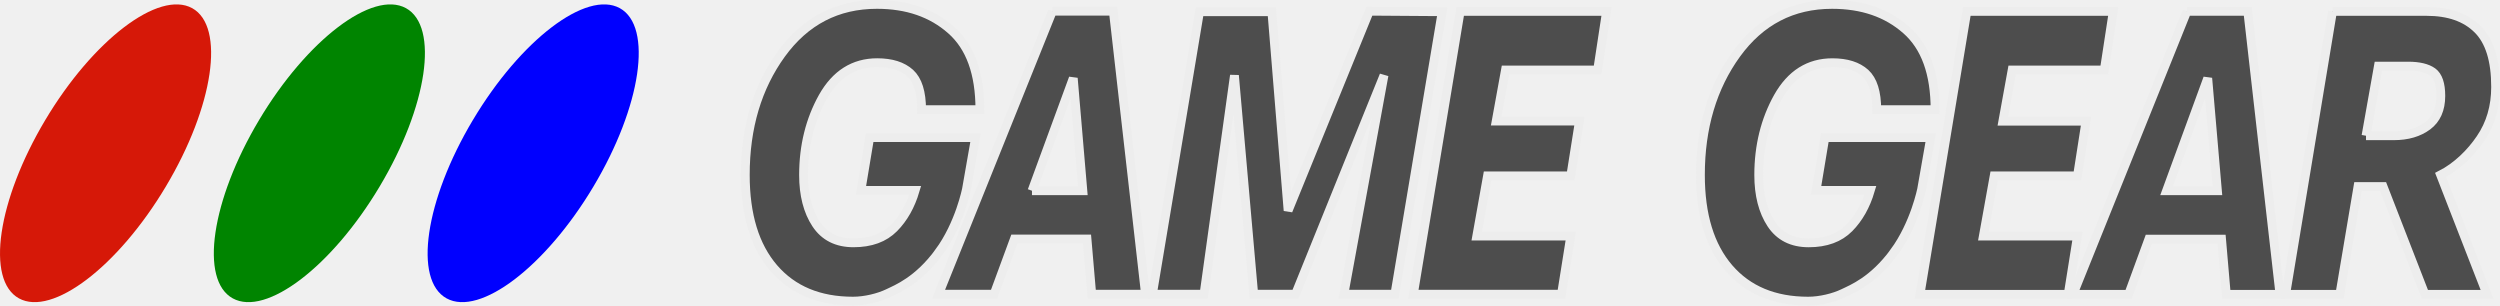
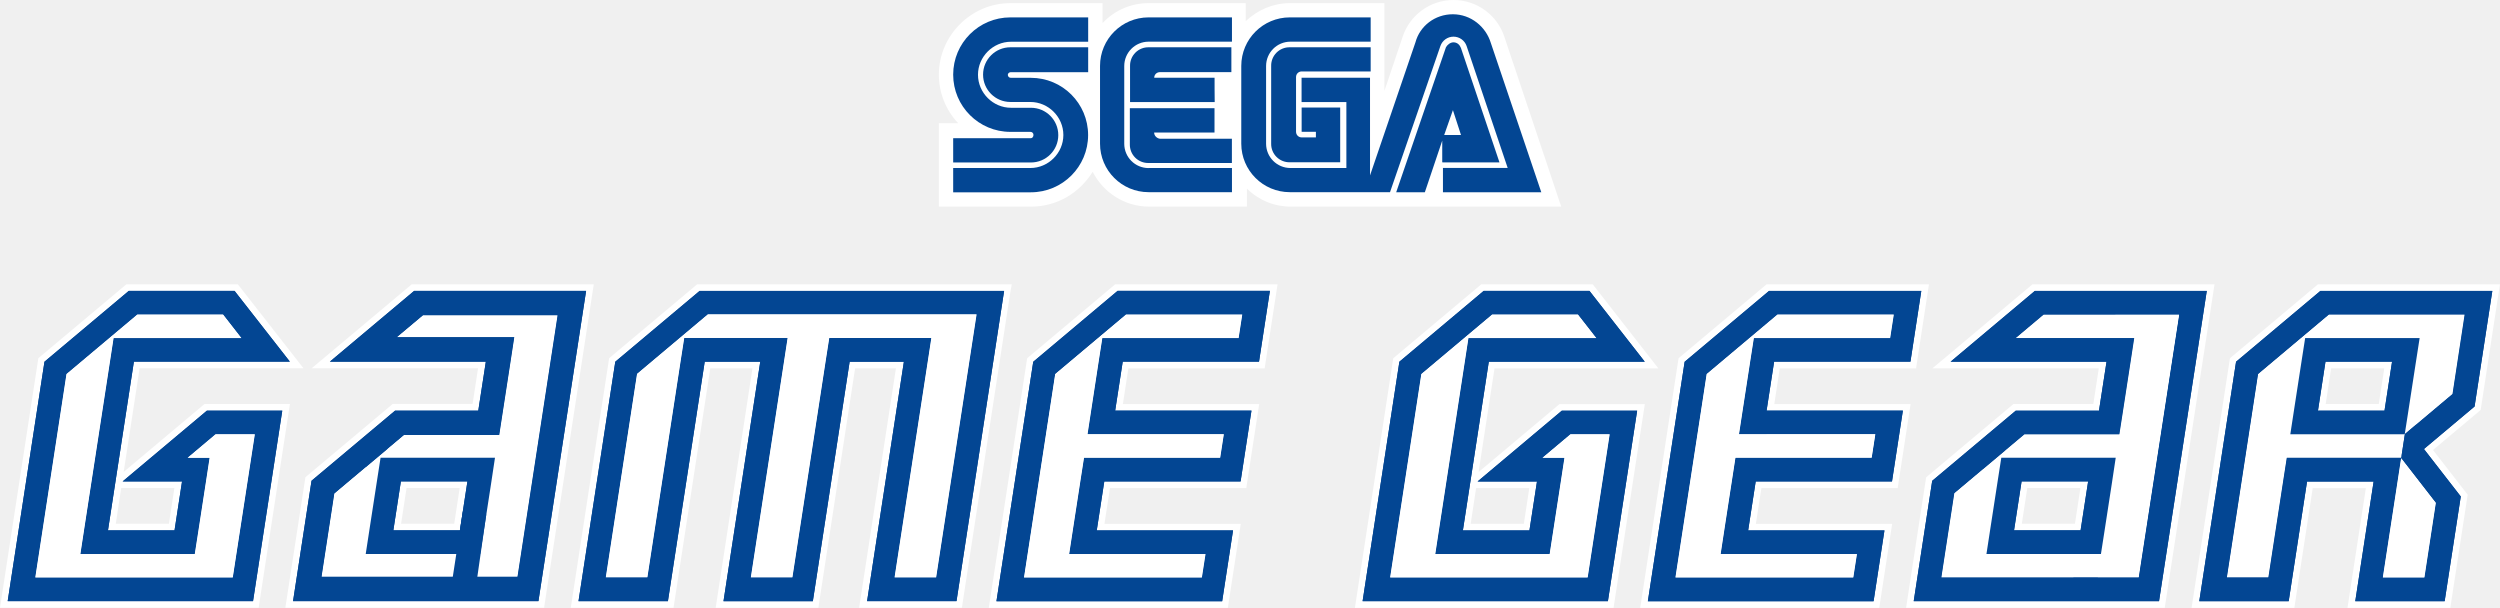
- <svg xmlns="http://www.w3.org/2000/svg" id="Layer_1" xml:space="preserve" height="69.41px" viewBox="0.001 -1 567.926 69.41" width="567.93px" version="1.2" y="0px" x="0px">
-   <g id="g3" stroke="#EDEDED" stroke-width="2" fill="#4d4d4d">
-     <path id="path5" d="M213.3,56.3c-4.779,6.492-9.51,8.334-11.58,9.33-2.068,0.998-5.201,1.779-7.941,1.779-7.689,0-13.688-2.508-18-7.5-4.314-5.017-6.469-12.048-6.469-21.165,0-10.782,2.719-19.924,8.182-27.472,5.46-7.522,12.7-11.272,21.72-11.272,6.846,0,12.445,1.922,16.828,5.789,4.383,3.844,6.564,9.891,6.564,18.117h-13.244c0-3.938-0.867-6.703-2.604-8.298-1.732-1.569-4.219-2.366-7.477-2.366-5.32,0-9.422,2.601-12.352,7.78-2.906,5.204-4.385,11.109-4.385,17.742,0,4.524,0.963,8.229,2.838,11.086,1.898,2.885,4.732,4.313,8.508,4.313,3.938,0,6.984-1.125,9.188-3.354,2.18-2.202,3.797-5.063,4.828-8.556h-12.33l1.996-12h24.045l-2.039,11.625c0,0.007-1.52,7.93-6.28,14.422z" />
-     <polygon id="polygon9" points="327.63,1.666,316.87,65.84,305.29,65.84,314.41,16.104,294.3,65.84,284.81,65.84,280.43,16.127,273.51,65.84,261.79,65.84,272.5,1.666,288.93,1.666,292.62,46.855,311.08,1.547" />
-     <polygon id="polygon11" points="339.89,26.509,358.8,26.509,356.83,38.956,337.92,38.956,335.48,52.62,356.83,52.62,354.72,65.84,321.07,65.84,331.71,1.594,364.96,1.594,362.93,14.907,342,14.907" />
-     <path id="path13" d="M239.08,1.547l-25.87,64.293h12.609l4.617-12.541h16.5l1.078,12.541h12.211l-7.313-64.292-13.84-0.001zm-4.64,40.784l9.377-25.571,2.178,25.571h-11.56z" />
+ <svg xmlns="http://www.w3.org/2000/svg" id="Calque_1" data-name="Calque 1" viewBox="0 0 3839 933.4">
+   <g id="Layer_1" data-name="Layer 1">
+     <path d="M2524.7,928.2l57.7-375.5L2714.7,441.6H2956.4L2938,560.5H2728.7l-10,65H2928l-18.2,118.8H2700.5l-10,65.1h209.3L2881.6,928.2H2524.7Zm316.9-46.5,4-25.9H2636.3l7.3-47.7,11.6-75.3,5.4-35.1h209.2l4-25.9H2664.5l7.3-47.7,11.6-75.2,3.7-23.7L2625.5,576.9l-46.7,304.7H2841.6Zm56.5-367.7,4-25.9H2731.3L2700.5,514Z" transform="translate(0 0)" style="fill:#034693" />
+     <path d="M2950.3,446.8,2933.6,555.5H2724.3L2712.7,630.7H2922l-16.7,108.7H2696l-11.6,75.3H2893.7L2877,923.4H2530.4l56.5-367.7L2716.3,447h234m-42.2,36h-178.5l-108.8,91.4-47.9,312.4h273.1l5.6-36.1h-209.3l6.4-41.8,11.6-75.3,4.8-30.8h209.2l5.6-36.1h-209.3l6.4-41.8,11.6-75.2,4.8-30.8h209.3L2908.1,483m54-46.4H2712.7l-2.8,2.4L2580.5,547.7l-2.9,2.5-.6,3.8-56.5,367.7-1.8,11.7h367.1l1.3-8.6,16.7-108.7,1.8-11.7h-209.3l8.5-54.9h209.3l1.3-8.6,16.7-108.7,1.8-11.7h-209.3l8.4-54.8h209.3l1.3-8.6,16.7-108.7,1.8-11.8ZM2733.2,493.2h163l-2.4,15.7H2714.5L2733.2,493.2Zm-103,86.5,49.7-41.8-1.6,10.4-11.6,75.2-6.4,41.9-1.8,11.7H2867.7l-2.4,15.7H2656.2l-1.3,8.6-4.8,30.8-11.6,75.3-6.4,41.9-1.8,11.7H2839.5l-2.4,15.7H2584.5L2630.2,579.7Z" transform="translate(0 0)" style="fill:#fff" />
+     <path d="M1524.3,928.2,1582,552.7l132.3-111.1H1956l-18.2,118.8H1728.5l-10,65h209.3L1909.6,744.2H1700.3l-10,65.1H1899.6l-18.2,118.8h-357.1ZM1841.2,881.7l4-25.9H1635.9L1643.2,808.1l11.6-75.3,5.4-35.1h209.1l4-25.9h-209.3l7.3-47.7,11.6-75.2,3.7-23.6-61.5,51.6-46.7,304.7H1841.2ZM1897.7,514l4-25.9H1731L1700.2,514Z" transform="translate(0 0)" style="fill:#034693" />
+     <path d="M1950,446.8l-16.7,108.7H1724l-11.6,75.2h209.3l-16.7,108.7h-209.3l-11.6,75.3h209.3L1876.7,923.4h-346.6l56.5-367.7,129.4-108.7H1950M1572.5,886.8h273.1l5.6-36.1H1641.9l6.4-41.8,11.6-75.3,4.8-30.8h209.1l5.6-36.1H1670l6.4-41.8,11.6-75.2,4.8-30.8H1902l5.6-36.1H1729.2l-108.8,91.4L1572.5,886.8m389.3-450.2H1712.4l-2.8,2.4L1580.2,547.7l-2.9,2.5-.6,3.8-56.5,367.7-1.8,11.7h367.1l1.3-8.6,16.7-108.7,1.8-11.7H1696l8.5-54.9h209.3l1.3-8.6,16.7-108.7L1933.6,620.5H1724.3l8.4-54.8h209.3l1.3-8.6,16.7-108.7,1.8-11.8Zm-228.9,56.6h162.9l-2.4,15.7H1714.2L1732.9,493.2Zm-103,86.5,49.6-41.7-1.6,10.3-11.6,75.2-6.4,41.9-1.8,11.7h209.3l-2.4,15.7H1655.9l-1.3,8.6-4.8,30.8-11.6,75.3-6.4,41.9-1.8,11.7H1839.2l-2.4,15.7H1584.2L1629.9,579.7Z" transform="translate(0 0)" style="fill:#fff" />
+     <path d="M1105.1,928.2l56.5-367.7h-75L1030,928.2H882.5l57.7-375.5,132.3-111.1h475.4l-74.7,486.5h-147.6l56.5-367.6h-73l-56.5,367.7Zm328-46.6,60.5-393.8H1088.8l-30.9,26h157.5l-7.3,47.7-49.1,320h53.5l51.1-332.6,5.4-35.1h167.1l-7.3,47.7L1379.6,881.6h53.5Zm-443.4-.2,51.1-332.6L1044.5,524.9,983,576.8,936.3,881.5h53.4Z" transform="translate(0 0)" style="fill:#034693" />
+     <path d="M1541.9,446.8l-73.1,476.3H1331.5L1388,555.5H1304.7l-56.5,367.7H1111l56.5-367.7H1082.2l-56.5,367.7H888.4l56.5-367.7,129.4-108.7h467.6M930.3,886.5h63.8l51.8-336.9,4.8-30.8h158.8l-6.4,41.8L1153,886.6h63.8l51.8-336.9,4.8-30.8H1430.2l-6.4,41.8-50.1,325.9h63.8l62.1-403.7v-.3H1087L978.2,574,930.3,886.5m623.4-449.9H1070.5L1067.7,439,938.3,547.6l-2.9,2.5-.6,3.8L878.3,921.6l-1.8,11.7h157.8l1.3-8.6,55.1-359.1H1155.5l-54.7,356L1099,933.3H1256.7L1258,924.7l55.1-359.1h62.7L1321.1,921.5l-1.8,11.7H1477.1l1.3-8.6,73.1-476.3L1553.7,436.6Zm-463,56.3h397l-59,383.7H1385.5l48.3-314.2,6.4-41.8,1.8-11.7h-177.3l-1.3,8.6-4.8,30.8-50.5,328.3h-43.2l48.3-314.2,6.4-41.8,1.8-11.7H1072L1090.7,492.9ZM987.7,579.4l49.8-41.8-1.6,10.5L985.4,876.4H942.2l45.5-297Z" transform="translate(0 0)" style="fill:#fff" />
+     <path d="M2086.5,928.2l57.7-375.5,132.3-111.1h166.8l92.8,118.8h-245.5l-27.2,176.9,133.1-111.8h123.4l-46.4,302.6H2086.5Zm347.1-46.5,32.3-209.7h-52.5l-30.9,25.9h25.8l-7.3,47.7-11.6,75.2-5.4,35.1h-186l7.3-47.7,39.8-259.1,3.7-23.6-61.5,51.6-46.7,304.7H2433.6ZM2344.2,809.4l10-65h-91.9l-10,65Zm96.6-295.4-20.2-25.9H2293.3L2262.5,514Z" transform="translate(0 0)" style="fill:#034693" />
+     <path d="M2440.8,446.8,2525.7,555.5H2286.2L2246.4,814.6h102.2L2360.2,739.4H2269l129.4-108.7H2514l-44.9,292.5h-376.7l56.5-367.7,129.4-108.7h162.5M2134.7,886.8H2438l33.8-219.9H2411.6l-43,36.1h33.8l-6.4,41.8L2384.4,820l-4.8,30.8H2204l6.4-41.8L2250.2,549.9l4.8-30.8h196.2L2423,483H2291.4l-108.8,91.4L2134.7,886.8m311.1-450.2H2274.6l-2.8,2.4-129.4,108.7-2.9,2.5-.6,3.8-56.5,367.7-1.8,11.7h397.2l1.3-8.6,44.9-292.5,1.8-11.7H2394.6l-2.8,2.4-121.3,101.9,24.5-159.2h251.6l-12.8-16.4-84.9-108.7-3.1-4ZM2295.1,493.2h123l12.3,15.7h-154l18.7-15.7Zm-103,86.5,49.6-41.7-1.6,10.3-39.8,259.1-6.4,41.8-1.8,11.7h196.2l1.3-8.6,4.8-30.8,11.6-75.2,6.4-41.9,1.8-11.7h-17.7l18.8-15.7h44.7l-30.7,199.6h-282.7l45.5-296.9ZM2266.7,749.5h81.7L2340,804.3h-81.6L2266.7,749.5Z" transform="translate(0 0)" style="fill:#fff" />
+     <path d="M5.9,928.1l57.7-375.4L195.9,441.6H362.7l92.8,118.7H210l-27.2,176.9L315.9,625.4H439.3L392.9,928H5.9Zm347.2-46.4L385.3,672H332.8L302,697.9h25.8l-7.3,47.7-11.6,75.2-5.4,35.1h-186l7.3-47.7,39.8-259.1,3.7-23.6-61.5,51.6L60.1,881.7Zm-89.5-72.4,10-65H181.7l-10,65ZM360.2,514,340,488.1H212.7L181.9,514Z" transform="translate(0 0)" style="fill:#034693" />
+     <path d="M360.2,446.8l84.9,108.6H205.6L165.8,814.5H268l11.6-75.2H188.4L317.8,630.6H433.5L388.6,923.1H11.8L68.3,555.5,197.7,446.8H360.2m-306,440H357.5l33.8-219.9H331L288,703h33.8l-6.4,41.8L303.9,820l-4.8,30.8H123.5l6.4-41.8,39.8-259.1,4.8-30.8H370.7L342.5,483H210.9L102.1,574.4,54.2,886.8M365.1,436.6H194l-2.8,2.4L61.8,547.6l-2.9,2.5-.6,3.8L1.8,921.5,0,933.2H397.2l1.3-8.6,44.9-292.5,1.8-11.7H314l-2.8,2.4L189.9,724.7l24.5-159.2H466l-12.8-16.4L368.3,440.5l-3.2-3.9ZM214.6,493.2h123l12.3,15.7H195.8l18.8-15.7Zm-103,86.5L161.2,538l-1.6,10.3L119.8,807.4l-6.4,41.8-1.8,11.7H307.9l1.3-8.6,4.8-30.8,11.6-75.2,6.4-41.9,1.8-11.7H316L334.8,677h44.7L348.8,876.6H66l45.6-296.9Zm74.5,169.7h81.7l-8.4,54.8H177.8l8.3-54.8Z" transform="translate(0 0)" style="fill:#fff" />
+     <path d="M2932.8,928.1l29.6-192.6,131.1-110.1h125.3l10-65h-247.5l141.5-118.8h271.8l-74.9,486.5H2932.8Zm347.3-46.4,60.5-393.6L3140,488.2l-30.9,25.9h174.1l-7.3,47.7-11.6,75.2-5.4,35.1H3110.7l-17.7,14.8h10.3v11h151.6l-7.3,47.7-4.4,28.4-15.6,107.8h52.5Zm-100.6,0,4-26h-139l7.3-47.7,9-58.5h-20.3V730.8l-34.7,29.1L2987.1,881.6H3179.5Zm11.1-72.4,10-65h-91.9l-10,65Z" transform="translate(0 0)" style="fill:#034693" />
+     <path d="M3388.7,446.8,3315.4,923.1H2938.7l28.4-184.8,128.3-107.7H3223.2l11.6-75.2h-239.5L3124.7,446.7h264M3095.1,519.2h182l-6.4,41.8-11.6,75.2-4.8,30.8H3108.5l-29.8,25h19.2v11h150.7L3242.2,744.8l-4.5,29h0l-16.3,113h62.7L3346.2,483l-208.4.1-42.7,36.1M2981.2,886.8H3183.9l5.5-36.2H3050.5l6.4-41.8,9.9-64.3h-21.2V720l-44.5,37.4L2981.2,886.8m111.6-72.4H3195l11.6-75.2h-102.2l-11.6,75.2M3400.6,436.6H3121l-2.8,2.4-129.4,108.7-21.4,17.9h255.5l-8.4,54.8H3091.8l-2.8,2.4-128.3,107.7-2.9,2.5-.6,3.8-28.4,184.8-1.8,11.7h397.2l1.3-8.6,73.3-476.3L3400.6,436.6Zm-258.8,56.7,192.9-.1-58.9,383.5h-42.3l14.7-101.4.1-.6,4.4-28.3,6.4-41.9,1.8-11.7h-152.3v-11H3107.2l5.6-4.7h150.8l1.3-8.6,4.8-30.8,11.6-75.2,6.4-41.9,1.8-11.7H3123l18.8-15.6ZM3010.6,762.6l24.9-20.9v12.9H3055l-8.1,52.6L3040.5,849.1l-1.8,11.7H3177.6l-2.4,15.8H2993l17.6-114Zm102.5-13.2h81.6l-8.4,54.8H3104.7l8.4-54.8Z" transform="translate(0 0)" style="fill:#fff" />
+     <path d="M3610.8,928.2,3639,744.4h-91.9l-28.2,183.8h-147.6L3429,552.7l132.3-111.1H3833.1l-28.4,185.2-75.5,63.4,54.9,70.8-25.7,167.2Zm107.7-46.5,16.6-108.1-44.6-57.6-4.5,29.4L3665,881.7Zm-239.5-.1,22.8-148.7,5.4-35.1h151.1V671.9H3511.1l7.3-47.7,11.6-75.2,3.7-23.8-61.5,51.7-46.7,304.7Zm235.8-247.6v7.5l46.6-39.1,17.5-114.3H3578.2l-30.9,26h174.2l-7.3,47.7L3703,634Zm-57.5-8.5,10-65h-91.9l-10,65Z" transform="translate(0 0)" style="fill:#034693" />
+     <path d="M3827.2,446.8l-27.2,177.4-77.8,65.3,56.6,72.9L3754,923.2H3616.7l28.2-183.8H3542.7l-28.2,183.8H3377.2l56.5-367.7,129.4-108.7H3827.2M3419.6,886.7h63.8l23.5-153,4.8-30.8h175.7l.5-3.3H3663.5V666.9H3517.2l6.4-41.8L3535.2,549.9l4.8-30.8h175.7l-6.4,41.8L3697.7,636.1l-.5,3h12.6v13.3L3766.2,605l18.7-122.1h-208.5l-108.8,91.4L3419.6,886.7M3559.5,630.6h102.2l11.6-75.2H3571l-11.5,75.2m99.6,256.2h63.8l17.6-114.6-47-60.6-6.2-8v-.1h0l-6.3,41.2L3659.1,886.8M3839,436.6H3559.4l-2.8,2.4L3427.2,547.7l-2.9,2.5L3423.7,554l-56.5,367.7-1.8,11.7H3523.2l1.3-8.6,26.9-175.2H3633l-26.4,172.1-1.8,11.7H3762.7l1.3-8.6,24.7-160.8.7-4.3-2.7-3.5-50.6-65.2,70.3-59,2.9-2.5.6-3.8,27.2-177.4L3839,436.6Zm-259,56.5h193l-16.3,106.6-36.8,30.9v-1.6h-11l10.2-66.5,6.4-41.9,1.8-11.7H3561.1L3580,493.1Zm-103,86.5,49.7-41.7-1.6,10.4-11.6,75.2-6.4,41.9-1.8,11.7h148v15.7H3502.9l-1.3,8.6-4.8,30.8-22.1,144.4h-43.2L3477,579.6Zm102.7-14h81.6l-8.4,54.8h-81.6l8.4-54.8Zm91.2,311,20-130.4,2.7-17.7,36.1,46.5-15.6,101.6h-43.2Z" transform="translate(0 0)" style="fill:#fff" />
+     <path d="M444,928.1l29.6-192.6L604.7,625.4H730l10-65H492.6L634.1,441.6H905.9L831.1,928.1H444Zm346.3-47.6,60.1-391.3H651.5l-28.1,23.6H795.6l-7.5,49-11.6,75.2L771,673H622.2l-15.9,13.3v11.4H766l-7.3,47.7-11.6,75.2-5.4,35.1h-186L563,808l11.3-73.3H556.6v-6.6l-38.5,32.4-18.4,120H790.3Zm-88.5-71.2,10-65H620l-10,65Z" transform="translate(0 0)" style="fill:#034693" />
+     <path d="M900,446.8,826.8,923.1H450l28.4-184.8L606.7,630.6H734.5l11.6-75.2H506.5L635.9,446.7H900M609.4,517.8H789.7L783.1,561l-11.6,75.2L766.6,668H620.4L594,690.1h7.3v12.8H760.2l-6.4,41.8-11.6,75.2-4.8,30.8H561.7l6.4-41.8,11.6-75.2.6-4H561.7v-12.5l-48.3,40.6-19.6,127.8H794.7l61.6-401.5H649.6L609.4,517.8M604,814.4H706.2l11.6-75.2H615.6L604,814.4M911.8,436.6H632.2l-2.8,2.4L500,547.6l-21.4,17.9H734.1l-8.4,54.8H603l-2.8,2.4L471.9,730.4l-2.9,2.5-.6,3.8L440,921.5l-1.8,11.7H835.5l1.3-8.6L910,448.3l1.8-11.7ZM653.3,494.3H844.4L785.9,875.4H505.6l17.2-112.3,28.7-24.1v.8h16.9L558,807.3l-6.4,41.9-1.8,11.7H746.1l1.3-8.6,4.8-30.8,11.6-75.2,6.4-41.9,1.8-11.7H611.4v-4l12.7-10.6H775.4l1.3-8.6,4.9-31.8,11.6-75.1,6.6-43.2,1.8-11.7H637.3L653.3,494.3Zm-29,255.1h81.6l-8.4,54.8H615.9l8.4-54.8Z" transform="translate(0 0)" style="fill:#fff" />
+     <path d="M3576.3,482.9l-108.8,91.4-47.9,312.4h63.8l23.5-153,4.8-30.8h175.7l5.6-36.4,5.9-5L3766.2,604.9l18.7-122.1H3576.3ZM3682,650.7l-145.9-6.8L3551,531.1l143.8,7.8Z" transform="translate(0 0)" style="fill:#fff" />
+     <path d="M3138.1,483.1l-43,36.1h182l-6.4,41.8-11.6,75.2-4.8,30.8H3108.5l-107.7,90.4-19.9,129.5H3284.2l62.1-403.8Zm77.2,352.2L3071.7,830.6l13.3-109.4,137.7,8.5Z" transform="translate(0 0)" style="fill:#fff" />
+     <path d="M649.6,484.1l-40.2,33.7H789.7L783.1,561l-11.6,75.2L766.6,668H620.4l-107,89.9L493.8,885.7H794.7l61.6-401.5H649.6Zm61.6,352.3H577.4L604,729.7H729Z" transform="translate(0 0)" style="fill:#fff" />
+     <path d="M3673.2,555.4l-11.6,75.2h-102.2L3571,555.4h102.2m42.4-36.3H3539.8l-4.8,30.8-11.6,75.2L3517,666.9h175.7l4.8-30.8,11.6-75.2,6.5-41.8Z" transform="translate(0 0)" style="fill:#034693" />
+     <path d="M3206.5,739.2l-11.6,75.2H3092.7l11.6-75.2h102.2m42.4-36.3H3073.2l-4.8,30.8-11.6,75.2-6.4,41.8H3226.2l4.8-30.8,11.6-75.2,6.3-41.8Z" transform="translate(0 0)" style="fill:#034693" />
+     <path d="M717.8,739.2l-11.6,75.2H604l11.6-75.2H717.8m42.3-36.3H584.4l-4.8,30.8L568,808.9l-6.4,41.8H737.4l4.8-30.8,11.6-75.2,6.3-41.8Z" transform="translate(0 0)" style="fill:#034693" />
+     <path d="M856.3,484.1,794.7,885.6h-301l19.6-127.8,107-89.9H766.6l4.9-31.8,11.6-75.2,6.6-43.2H609.4l40.2-33.7H856.3M900,446.8H635.9L506.5,555.4H746l-11.6,75.2H606.7L478.4,738.2,450,923.1H826.8L900,446.8Z" transform="translate(0 0)" style="fill:#034693" />
+     <path d="M2933.7,555.4l16.7-108.7H2716.5L2587,555.4l-56.5,367.7h346.6l16.7-108.7H2684.5l11.6-75.3h209.3l16.7-108.7H2712.8l11.6-75.2H2933.7Zm-220.9,111.4h167L2874.2,702.9H2664.9l-4.8,30.8-11.6,75.3-6.4,41.8h209.3l-5.6,36.1H2572.7l47.9-312.4,108.8-91.4h178.5l-5.6,36.1h-209.3l-4.8,30.8-11.6,75.2-6.4,41.8h42.601Z" transform="translate(0 0)" style="fill:#034693" />
+     <path d="M1586.7,555.4l-56.5,367.7h346.6l16.7-108.7H1684.2l11.6-75.3h209.3l16.7-108.7h-209.3l11.6-75.2h209.3l16.7-108.7h-233.9ZM1907.6,483l-5.6,36.1H1692.7L1687.9,549.9l-11.6,75.2-6.4,41.8h209.3l-5.6,36.1h-209.1l-4.8,30.8-11.6,75.3-6.4,41.8h209.3l-5.6,36.1h-273.1l47.9-312.4,108.8-91.4H1907.6Z" transform="translate(0 0)" style="fill:#034693" />
+     <path d="M1074.2,446.8,944.8,555.4,888.3,923.1h137.3l56.5-367.7h85.3L1111,923.2H1248.2l56.5-367.7H1388l-56.5,367.6h137.3l73.1-476.3ZM1437.5,886.7H1373.7l50.1-325.9,6.4-41.8H1273.4l-4.8,30.8-51.8,336.9H1153l50.1-325.9,6.4-41.8H1050.7l-4.8,30.8-51.8,336.9h-63.8l47.9-312.4L1087,482.9h412.5v.3Z" transform="translate(0 0)" style="fill:#034693" />
+     <path d="M2246.4,814.5,2286.2,555.4h239.5l-84.9-108.7h-162.5l-129.4,108.7-56.5,367.7h376.7L2514,630.6h-115.7L2269,739.3h91.2l-11.6,75.2ZM2368.6,703l43-36.1h60.2L2438,886.8H2134.7l47.9-312.4,108.8-91.4H2423l28.1,36.1h-196.2l-4.8,30.8L2210.3,809l-6.4,41.8h175.7l4.8-30.8,11.6-75.2,6.4-41.8Z" transform="translate(0 0)" style="fill:#034693" />
+     <path d="M165.8,814.4l39.8-259.1H445.1L360.2,446.7H197.7L68.3,555.4,11.8,923.1H388.5l44.9-292.5H317.7L188.3,739.2h91.2L268,814.4ZM288.1,703l43-36.1h60.2l-33.8,219.9H54.2l47.9-312.4L210.9,483H342.5l28.1,36.1H174.4l-4.8,30.8L129.8,809l-6.4,41.8H299.2L304,820l11.6-75.2L322,703Z" transform="translate(0 0)" style="fill:#034693" />
+     <path d="M3124.7,446.8l-129.4,108.7h239.5L3223.2,630.7H3095.4l-128.3,107.7L2938.7,923.2H3315.4L3388.7,446.9h-264Zm159.7,440h-303.3l19.9-129.5,107.7-90.4h145.8l4.8-30.8,11.6-75.2,6.4-41.8h-182l43-36.1,208.4-.1Z" transform="translate(0 0)" style="fill:#034693" />
+     <polygon points="693.6 896.8 731.1 899 746.7 790 710.7 785.6 693.6 896.8" style="fill:#034693" />
+     <path d="M3827.2,446.8h-264.1L3433.7,555.5l-56.5,367.7h137.3l28.2-183.8H3645l-28.2,183.8H3754l24.7-160.8-56.6-72.9,77.8-65.3ZM3740.4,772.2l-17.6,114.6h-63.8l21.8-142.1,6.3-41.2h0v.1l6.2,8ZM3766.1,605l-67.3,56.6-5.9,5-5.6,36.4H3511.6l-4.8,30.8-23.5,153h-63.8l47.9-312.4L3576.2,483h208.5Z" transform="translate(0 0)" style="fill:#034693" />
+     <path d="M2310.4,57.4a82.241,82.241,0,0,0-156.8,0l-27.7,82.2V4.8H1980.7c-25.8,0-49.7,10.6-67.8,27.7V4.8h-149.1a96.685,96.685,0,0,0-70.7,30.6V4.8h-141.5c-60.2,0-109.9,49.7-109.9,109.9a108.586,108.586,0,0,0,29.7,74.5H1441.7V317.3h141.5c40.1,0,74.5-21,94.7-53.5,16.2,31.6,48.7,53.5,86.9,53.5h150V289.6a95.235,95.235,0,0,0,67.8,27.7h414.8Z" transform="translate(0 0)" style="fill:#fff" />
+     <path d="M1583.1,212.2H1463.7v37.3h119.4a42,42,0,0,0,0-84h-30.6c-27.7,0-50.7-23-50.7-50.7s23-50.7,50.7-50.7H1671V26.7H1551.6a87.9,87.9,0,1,0,0,175.8h30.6A4.567,4.567,0,0,1,1587,207.3C1586.9,210.2,1585.1,212.2,1583.1,212.2Z" transform="translate(0 0)" style="fill:#034693" />
+     <path d="M1551.6,110.9H1671V72.6H1551.6a42,42,0,0,0,0,84h30.6c27.7,0,50.7,23,50.7,50.7s-23,50.7-50.7,50.7H1463.7v37.3H1583a87.9,87.9,0,1,0,0-175.8h-30.6a4.567,4.567,0,0,1-4.8-4.8A4.362,4.362,0,0,1,1551.6,110.9Z" transform="translate(0 0)" style="fill:#034693" />
+     <path d="M1980.6,72.6a28.098,28.098,0,0,0-28.6,28.6V220.6a28.098,28.098,0,0,0,28.6,28.6H2058V165.1h-59.2v37.3h21.9V211h-21.9a8.599,8.599,0,0,1-8.6-8.6V118.3a8.599,8.599,0,0,1,8.6-8.6h106V72.6Z" transform="translate(0 0)" style="fill:#034693" />
+     <path d="M2215.7,249.4h86.9l-59.2-175.8c-1.9-4.8-5.7-8.6-11.5-8.6-4.8,0-9.5,3.9-11.5,7.6L2144,295.2h44l26.7-79.3v33.4h1Zm15.4-80.3L2243.5,207.3h-25.8Z" transform="translate(0 0)" style="fill:#034693" />
+     <path d="M2289.3,65.9C2281.7,41,2258.7,21.9,2231,21.9s-50.7,18.2-57.4,43l-69.8,204.5v-150h-105.1v37.3H2067.5V258h-86A37.363,37.363,0,0,1,1944.2,220.7V101.3A37.363,37.363,0,0,1,1981.5,64h123.3V26.7H1980.6a74.558,74.558,0,0,0-74.5,74.5V220.6a74.558,74.558,0,0,0,74.5,74.5H2134.5l77.4-224.5a21.276,21.276,0,0,1,40.2,0l63.1,187.3h-99.4v37.3h151Z" transform="translate(0 0)" style="fill:#034693" />
+     <path d="M1763.7,258.1a37.363,37.363,0,0,1-37.3-37.3V101.3A37.363,37.363,0,0,1,1763.7,64h128.1V26.7H1763.7a74.558,74.558,0,0,0-74.5,74.5V220.6a74.558,74.558,0,0,0,74.5,74.5h128.1V258H1763.7Z" transform="translate(0 0)" style="fill:#034693" />
+     <path d="M1772.3,203.5H1865V166.2H1735v55.5a28.098,28.098,0,0,0,28.6,28.6h128.1V213h-110.9C1776.2,212.2,1772.3,208.3,1772.3,203.5Z" transform="translate(0 0)" style="fill:#034693" />
+     <path d="M1865.1,119.4h-92.7a8.599,8.599,0,0,1,8.6-8.6h109.9V72.6h-127a28.098,28.098,0,0,0-28.6,28.6v55.5h130C1865.1,156.7,1865.1,119.4,1865.1,119.4Z" transform="translate(0 0)" style="fill:#034693" />
+     <polygon points="1670 666.8 1676.4 625 1687.9 549.8 1692.7 519.1 1723.9 519.1 1902 519.1 1907.6 483 1907.6 483 1729.2 483 1620.4 574.4 1572.5 886.8 1845.6 886.8 1851.2 850.8 1684.2 850.8 1641.8 850.8 1648.2 808.9 1659.8 733.7 1664.6 702.9 1695.6 702.9 1873.7 702.9 1879.3 666.8 1712.3 666.8 1670 666.8" style="fill:#fff" />
+     <polygon points="930.3 886.5 994.1 886.5 1045.9 549.6 1050.7 518.9 1081.9 518.9 1167.2 518.9 1209.5 518.9 1203.1 560.7 1153 886.6 1216.8 886.6 1268.6 549.7 1273.4 519 1304.6 519 1387.8 519 1430.2 519 1423.8 560.8 1373.7 886.7 1437.5 886.7 1499.6 483 1499.6 482.7 1087 482.7 978.3 574.1 930.3 886.5" style="fill:#fff" />
+     <polygon points="331 666.9 288.1 703 321.9 703 315.5 744.8 303.9 820 299.1 850.8 268 850.8 165.8 850.8 123.4 850.8 129.8 808.9 169.7 549.8 174.4 519.1 205.6 519.1 370.6 519.1 342.5 483 342.5 483 210.9 483 102.1 574.4 54.2 886.8 357.4 886.8 391.3 666.9 331 666.9" style="fill:#fff" />
+     <polygon points="2411.6 666.9 2368.6 703 2402.4 703 2396 744.8 2384.4 820 2379.7 850.8 2348.5 850.8 2246.3 850.8 2204 850.8 2210.4 808.9 2250.2 549.8 2254.9 519.1 2286.1 519.1 2451.2 519.1 2423 483 2423 483 2291.4 483 2182.6 574.4 2134.7 886.8 2438 886.8 2471.8 666.9 2411.6 666.9" style="fill:#fff" />
+     <polygon points="2688.4 549.8 2693.2 519.1 2724.3 519.1 2902.5 519.1 2908.1 483 2908.1 483 2729.5 483 2620.8 574.4 2572.8 886.8 2845.9 886.8 2851.5 850.8 2684.5 850.8 2642.2 850.8 2648.6 808.9 2660.2 733.7 2664.9 702.9 2696 702.9 2874.1 702.9 2879.7 666.8 2712.8 666.8 2670.4 666.8 2676.8 625 2688.4 549.8" style="fill:#fff" />
+     <polygon points="3687.2 703.6 3687.2 703.5 3687.2 703.5 3680.9 744.7 3659.1 886.8 3722.9 886.8 3740.4 772.2 3693.4 711.6 3687.2 703.6" style="fill:#fff" />
  </g>
-   <g id="g9" stroke="#EDEDED" stroke-width="2" fill="#4d4d4d">
-     <path id="path5_1_" d="M430.28,56.3c-4.781,6.492-9.51,8.334-11.58,9.331-2.068,0.997-5.201,1.779-7.941,1.779-7.688,0-13.688-2.509-18-7.5-4.314-5.017-6.471-12.046-6.471-21.164,0-10.782,2.721-19.923,8.182-27.472,5.461-7.522,12.703-11.272,21.727-11.272,6.844,0,12.445,1.922,16.828,5.789,4.385,3.845,6.563,9.893,6.563,18.118h-13.24c0-3.938-0.865-6.703-2.604-8.298-1.732-1.568-4.219-2.366-7.477-2.366-5.32,0-9.422,2.601-12.352,7.78-2.908,5.204-4.383,11.109-4.383,17.743,0,4.523,0.961,8.229,2.834,11.085,1.898,2.885,4.734,4.313,8.51,4.313,3.938,0,6.984-1.125,9.188-3.353,2.18-2.203,3.797-5.063,4.83-8.556h-12.33l1.992-12h24.047l-2.039,11.625c0,0.003-1.53,7.926-6.29,14.418z" />
-     <polygon id="polygon15" points="454.99,26.532,473.88,26.532,471.94,38.956,453.02,38.956,450.56,52.62,471.94,52.62,469.83,65.862,436.17,65.862,446.81,1.594,480.07,1.594,478.03,14.906,457.1,14.906" />
-     <path id="path17" d="M496.8,1.573l-25.875,64.292h12.635l4.594-12.54h16.523l1.076,12.54h12.189l-7.314-64.292h-13.83zm-4.62,40.757l9.355-25.572,2.203,25.572h-11.557z" />
-     <path id="path19" d="M537.49,29.836l2.813-15.819h6.75c2.484,0,4.336,0.444,5.578,1.336,1.242,0.914,1.852,2.718,1.852,5.438,0,3.047-1.008,5.297-3,6.798-2.018,1.5-4.57,2.249-7.664,2.249l-6.33-0.002zm-7.61-28.242l-10.641,64.268h12.303l4.127-24.492h5.695l9.516,24.492h14.109l-10.549-27.117c3.682-1.875,6.846-4.993,9.049-8.25,2.297-3.353,3.443-7.267,3.443-11.743,0-6.07-1.357-10.431-4.102-13.125-2.719-2.694-6.588-4.031-11.555-4.031l-21.4-0.002z" />
-   </g>
-   <path id="path21" d="M10.274,26.281c10.857-18.21,25.803-29.576,33.383-25.426,7.564,4.168,4.898,22.309-5.979,40.506-10.859,18.211-25.803,29.575-33.365,25.423-7.582-4.165-4.9-22.307,5.961-40.503z" fill="#D61808" />
-   <path id="path21_2_" d="M58.846,26.281c10.858-18.21,25.803-29.576,33.381-25.426,7.564,4.168,4.898,22.309-5.979,40.506-10.857,18.211-25.802,29.575-33.365,25.423-7.58-4.165-4.898-22.307,5.963-40.503z" fill="#008400" />
-   <path id="path21_3_" d="M107.42,26.281c10.85-18.211,25.8-29.576,33.38-25.427,7.564,4.168,4.898,22.309-5.979,40.506-10.859,18.211-25.801,29.575-33.365,25.424-7.586-4.165-4.903-22.307,5.96-40.503z" fill="#00F" />
</svg>
